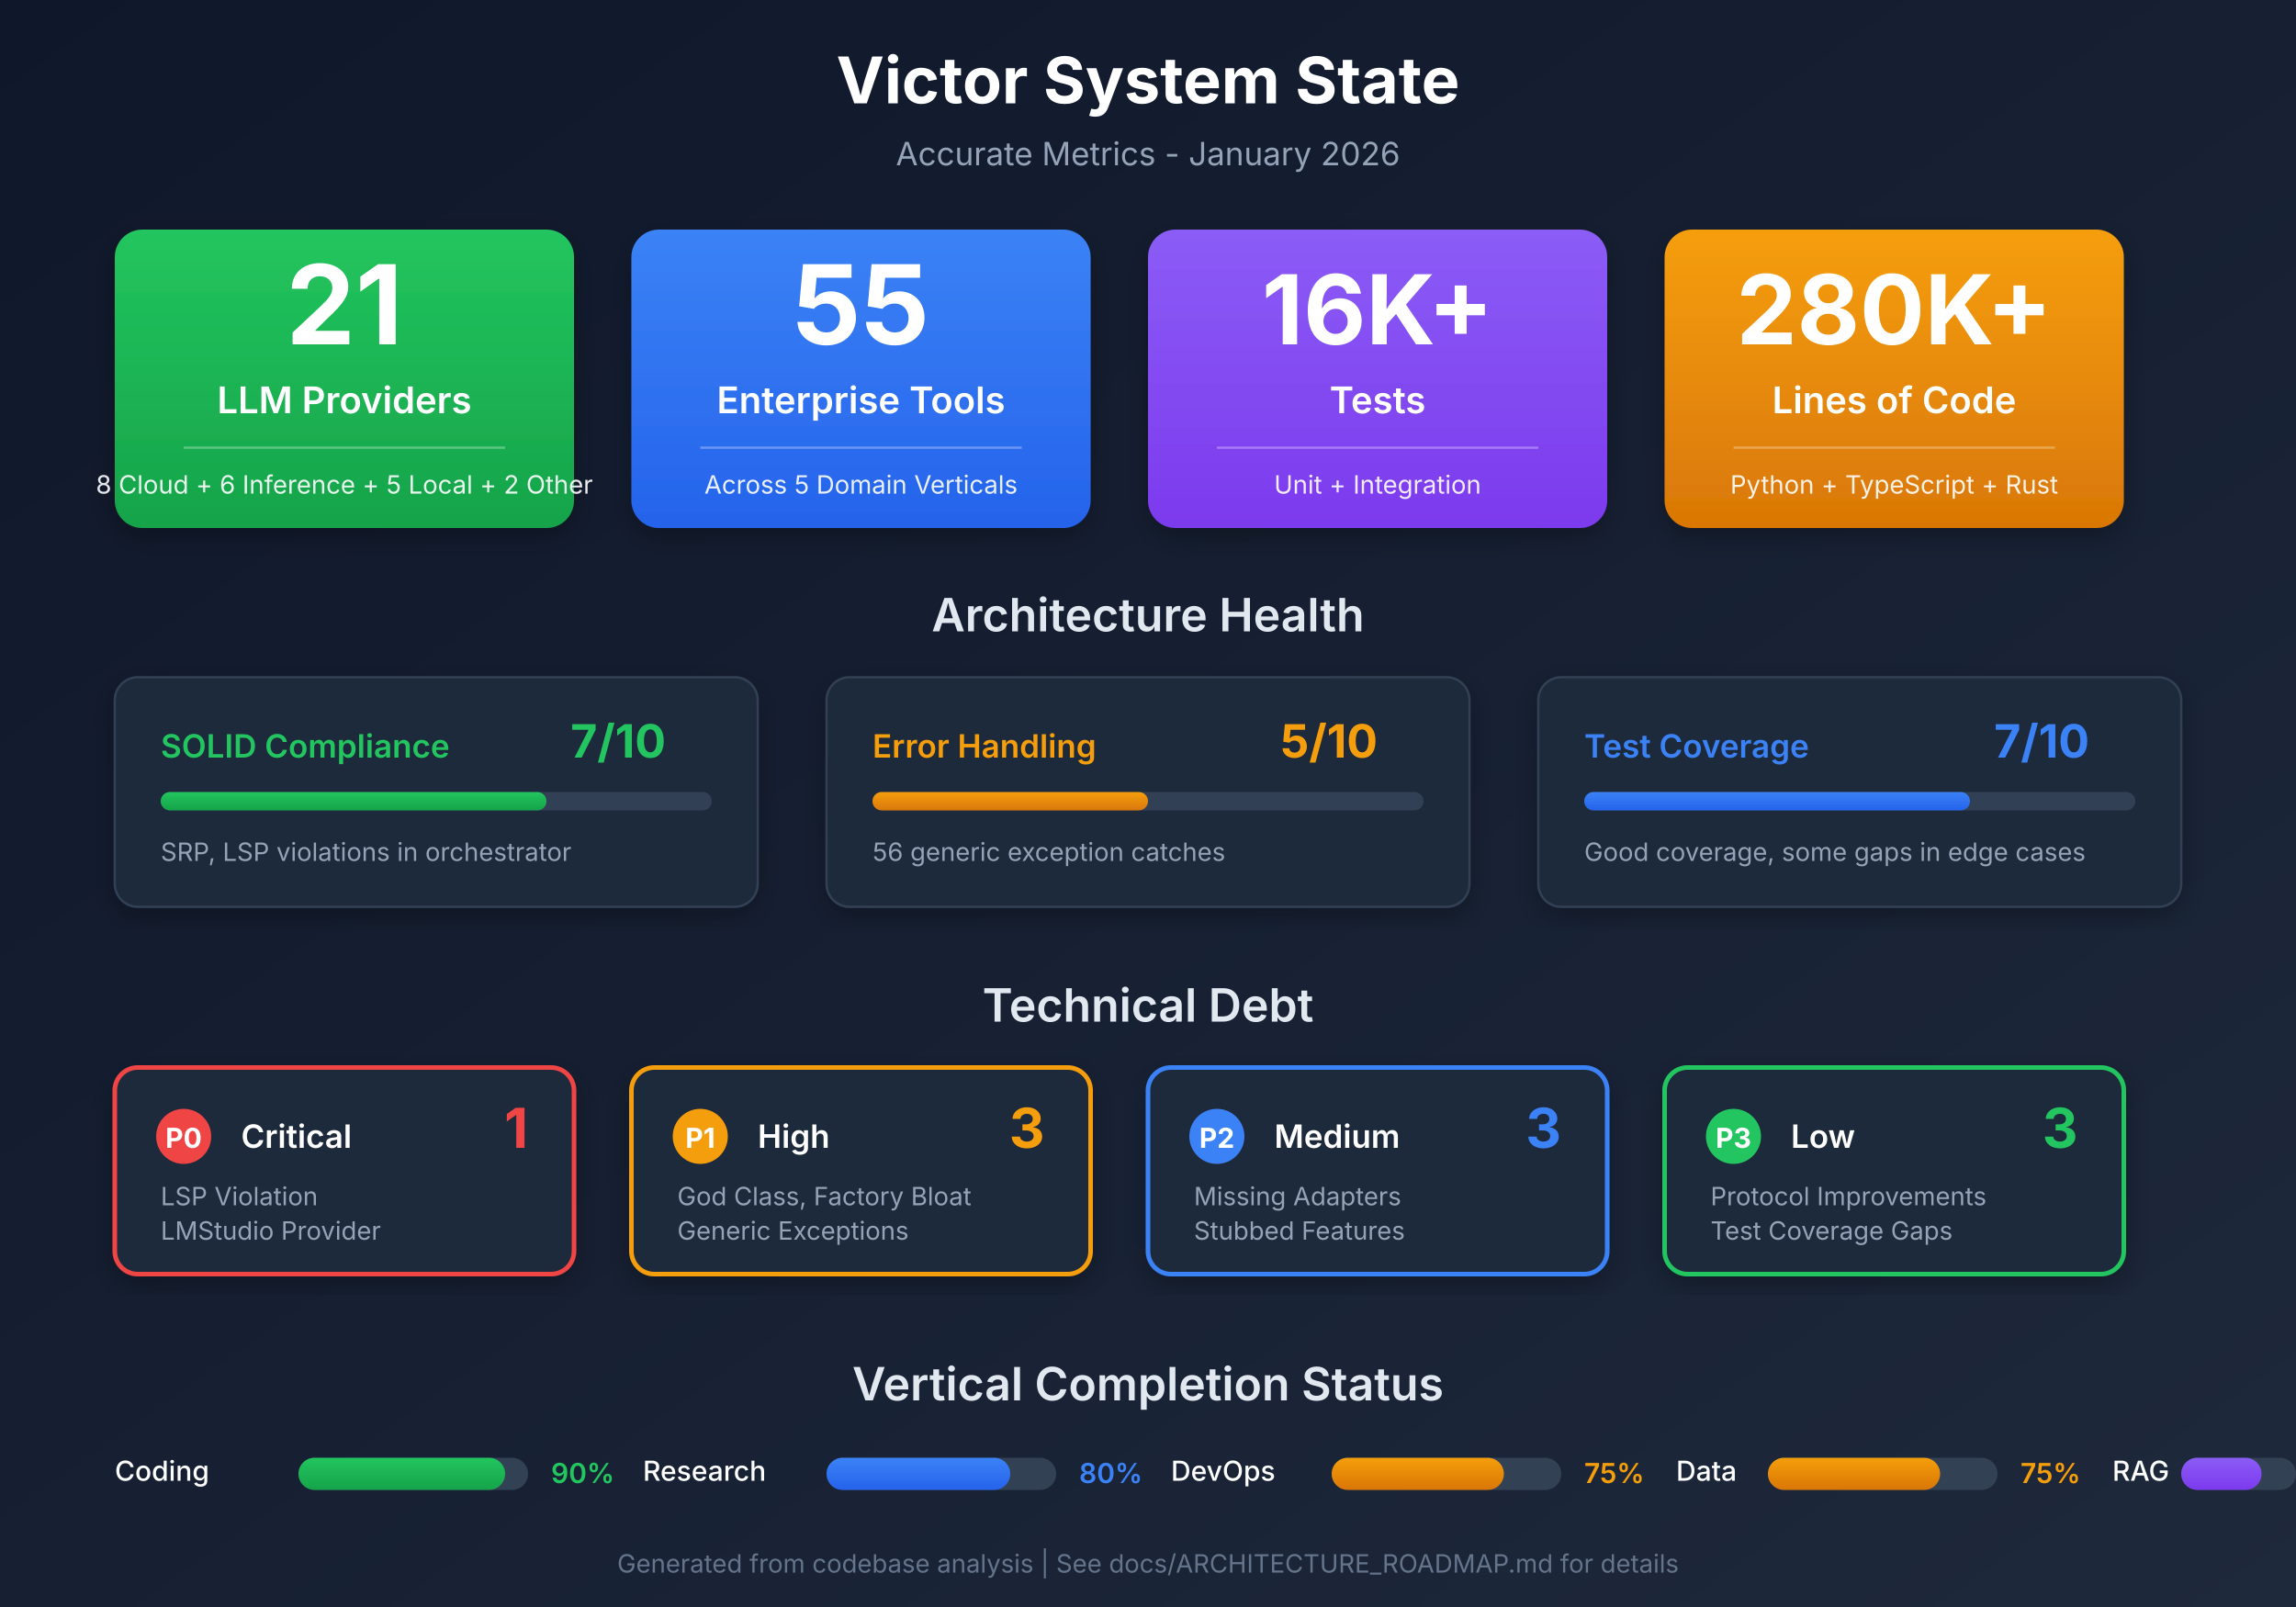
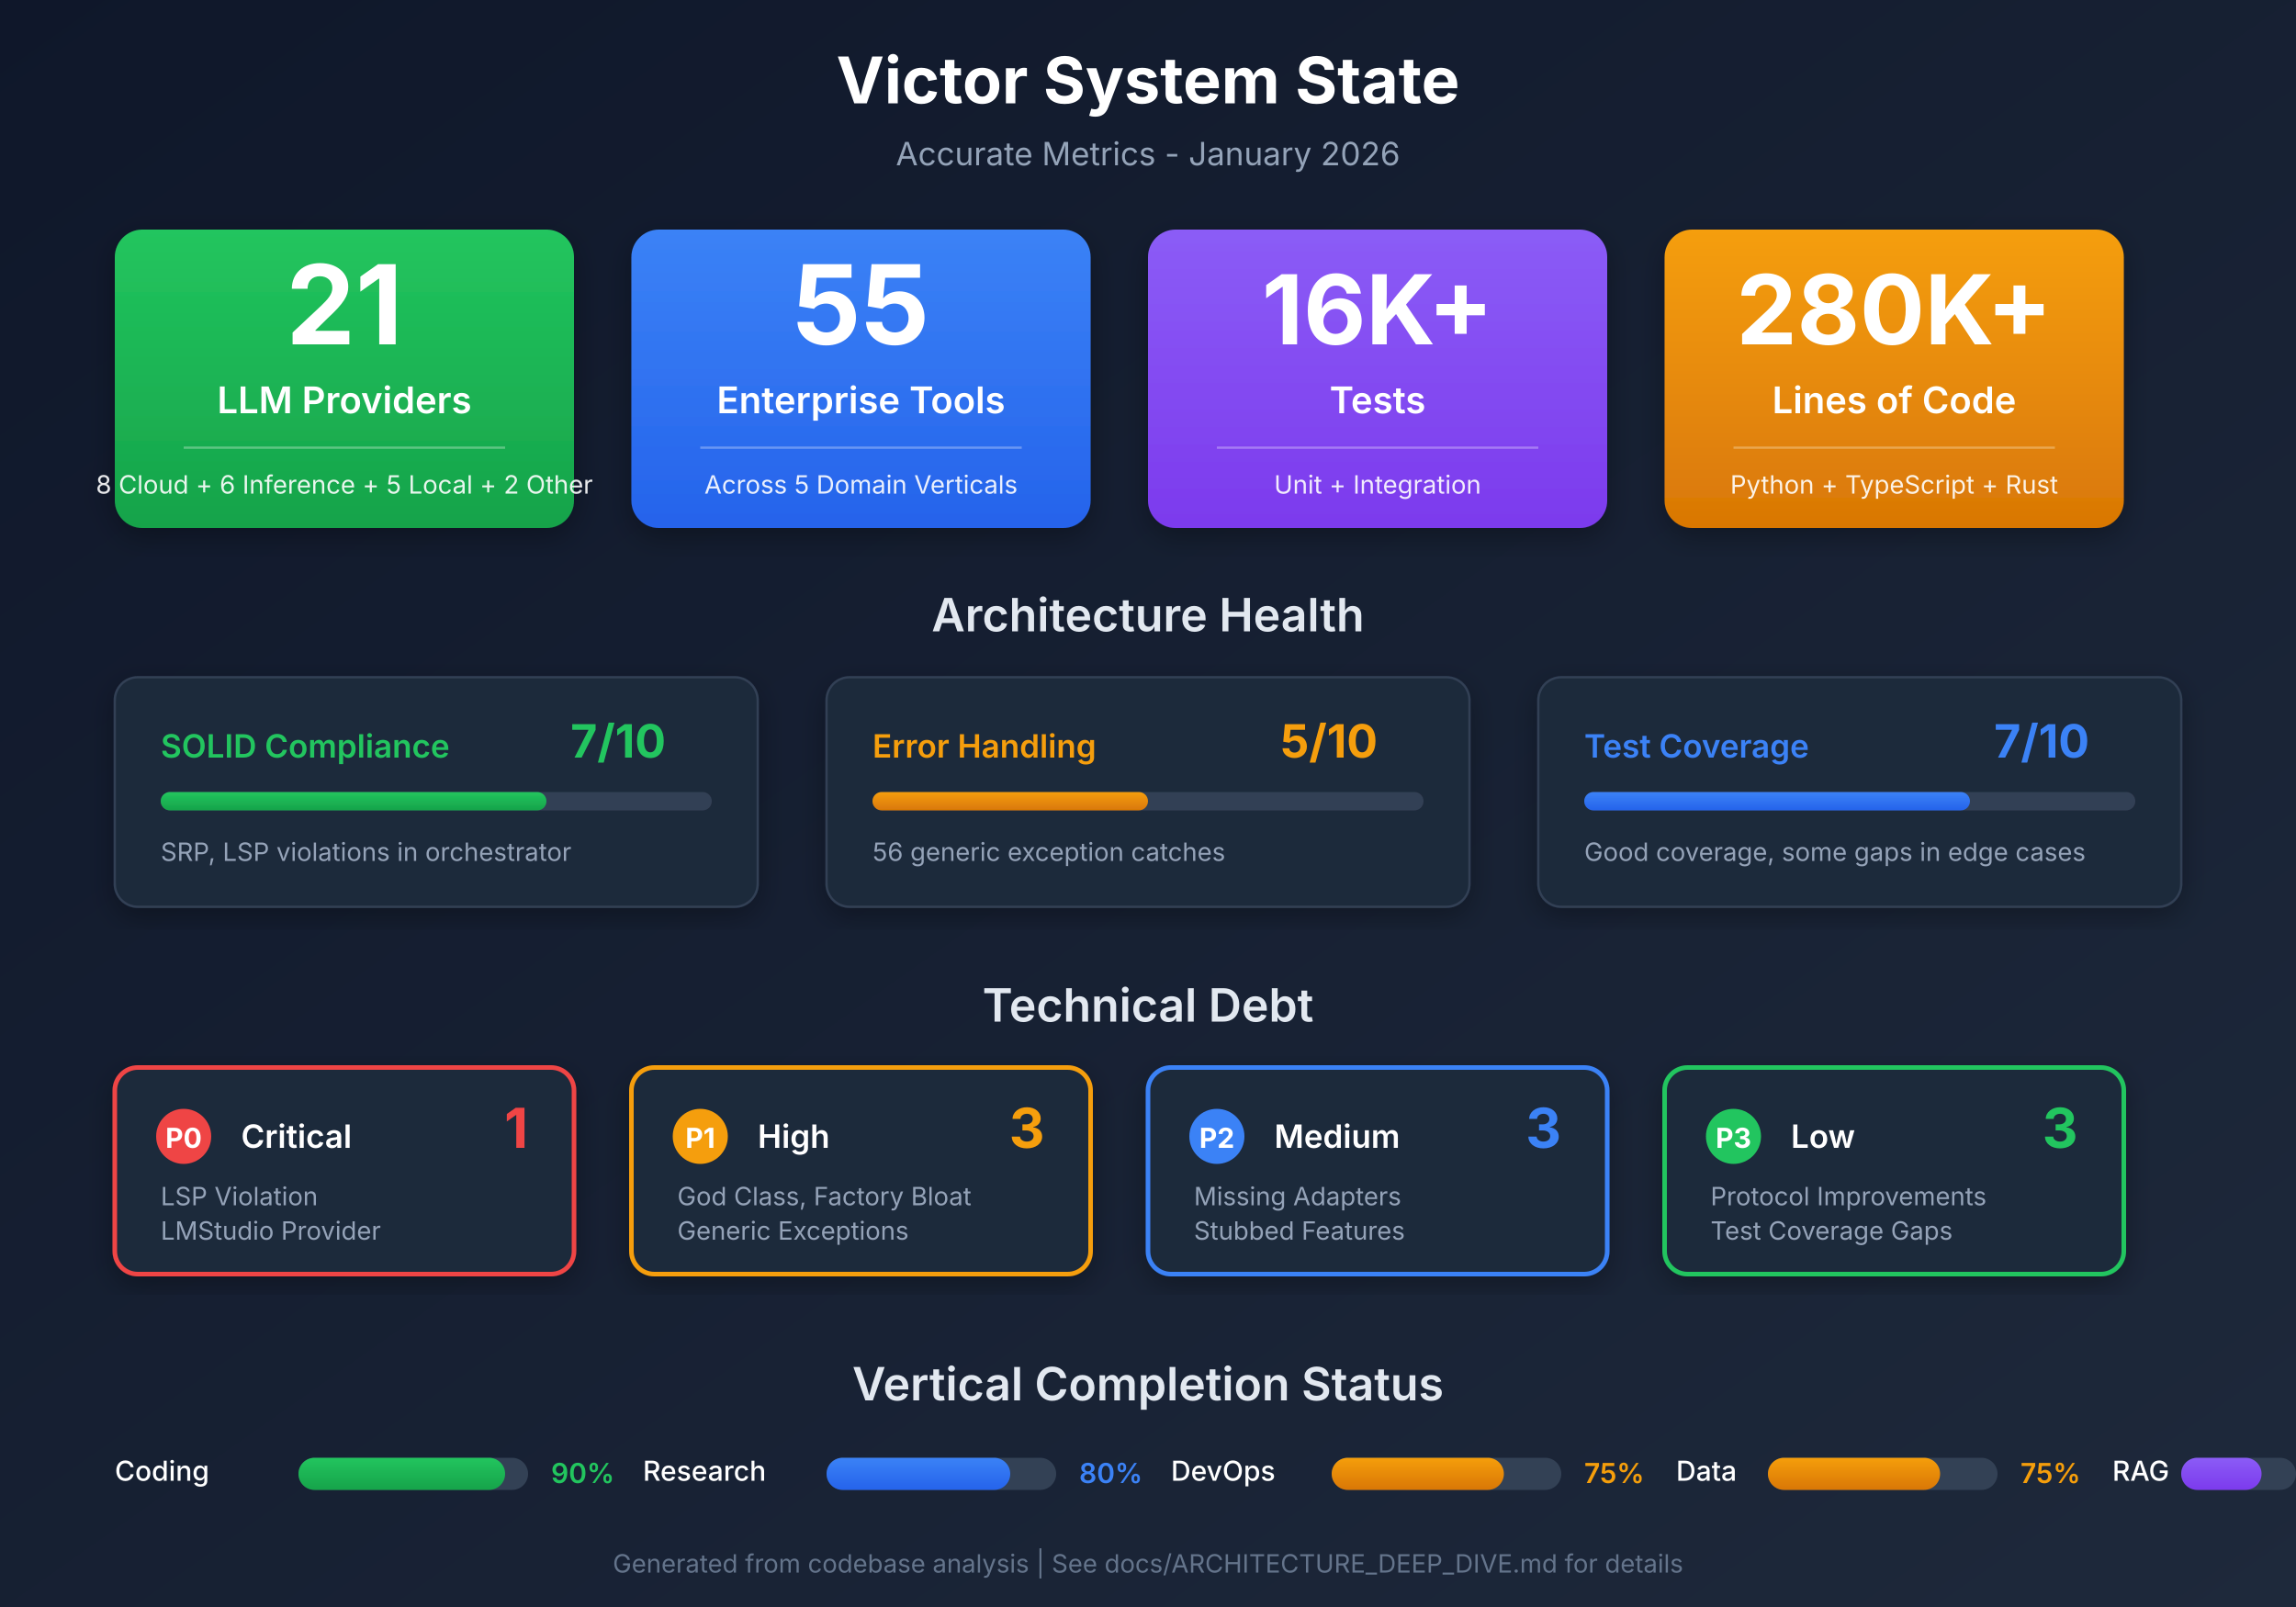
<svg xmlns="http://www.w3.org/2000/svg" viewBox="0 0 1000 700" font-family="system-ui, -apple-system, sans-serif">
  <defs>
    <linearGradient id="bgGrad" x1="0%" y1="0%" x2="100%" y2="100%">
      <stop offset="0%" style="stop-color:#0f172a" />
      <stop offset="100%" style="stop-color:#1e293b" />
    </linearGradient>
    <linearGradient id="greenGrad" x1="0%" y1="0%" x2="0%" y2="100%">
      <stop offset="0%" style="stop-color:#22c55e" />
      <stop offset="100%" style="stop-color:#16a34a" />
    </linearGradient>
    <linearGradient id="blueGrad" x1="0%" y1="0%" x2="0%" y2="100%">
      <stop offset="0%" style="stop-color:#3b82f6" />
      <stop offset="100%" style="stop-color:#2563eb" />
    </linearGradient>
    <linearGradient id="purpleGrad" x1="0%" y1="0%" x2="0%" y2="100%">
      <stop offset="0%" style="stop-color:#8b5cf6" />
      <stop offset="100%" style="stop-color:#7c3aed" />
    </linearGradient>
    <linearGradient id="amberGrad" x1="0%" y1="0%" x2="0%" y2="100%">
      <stop offset="0%" style="stop-color:#f59e0b" />
      <stop offset="100%" style="stop-color:#d97706" />
    </linearGradient>
    <linearGradient id="redGrad" x1="0%" y1="0%" x2="0%" y2="100%">
      <stop offset="0%" style="stop-color:#ef4444" />
      <stop offset="100%" style="stop-color:#dc2626" />
    </linearGradient>
    <filter id="shadow">
      <feDropShadow dx="0" dy="4" stdDeviation="6" flood-color="#000" flood-opacity="0.3" />
    </filter>
  </defs>
  <rect width="1000" height="700" fill="url(#bgGrad)" />
  <text x="500" y="45" text-anchor="middle" fill="#ffffff" font-size="28" font-weight="700">
    Victor System State
  </text>
  <text x="500" y="72" text-anchor="middle" fill="#94a3b8" font-size="14">
    Accurate Metrics - January 2026
  </text>
  <g transform="translate(50, 100)" filter="url(#shadow)">
    <rect width="200" height="130" rx="12" fill="url(#greenGrad)" />
    <text x="100" y="50" text-anchor="middle" fill="#ffffff" font-size="48" font-weight="700">21</text>
    <text x="100" y="80" text-anchor="middle" fill="#ffffff" font-size="16" font-weight="600">LLM Providers</text>
    <line x1="30" y1="95" x2="170" y2="95" stroke="rgba(255,255,255,0.3)" stroke-width="1" />
    <text x="100" y="115" text-anchor="middle" fill="rgba(255,255,255,0.9)" font-size="11">8 Cloud + 6 Inference + 5 Local + 2 Other</text>
  </g>
  <g transform="translate(275, 100)" filter="url(#shadow)">
    <rect width="200" height="130" rx="12" fill="url(#blueGrad)" />
    <text x="100" y="50" text-anchor="middle" fill="#ffffff" font-size="48" font-weight="700">55</text>
    <text x="100" y="80" text-anchor="middle" fill="#ffffff" font-size="16" font-weight="600">Enterprise Tools</text>
    <line x1="30" y1="95" x2="170" y2="95" stroke="rgba(255,255,255,0.3)" stroke-width="1" />
    <text x="100" y="115" text-anchor="middle" fill="rgba(255,255,255,0.9)" font-size="11">Across 5 Domain Verticals</text>
  </g>
  <g transform="translate(500, 100)" filter="url(#shadow)">
    <rect width="200" height="130" rx="12" fill="url(#purpleGrad)" />
    <text x="100" y="50" text-anchor="middle" fill="#ffffff" font-size="42" font-weight="700">16K+</text>
    <text x="100" y="80" text-anchor="middle" fill="#ffffff" font-size="16" font-weight="600">Tests</text>
    <line x1="30" y1="95" x2="170" y2="95" stroke="rgba(255,255,255,0.3)" stroke-width="1" />
    <text x="100" y="115" text-anchor="middle" fill="rgba(255,255,255,0.9)" font-size="11">Unit + Integration</text>
  </g>
  <g transform="translate(725, 100)" filter="url(#shadow)">
    <rect width="200" height="130" rx="12" fill="url(#amberGrad)" />
    <text x="100" y="50" text-anchor="middle" fill="#ffffff" font-size="42" font-weight="700">280K+</text>
    <text x="100" y="80" text-anchor="middle" fill="#ffffff" font-size="16" font-weight="600">Lines of Code</text>
    <line x1="30" y1="95" x2="170" y2="95" stroke="rgba(255,255,255,0.3)" stroke-width="1" />
    <text x="100" y="115" text-anchor="middle" fill="rgba(255,255,255,0.9)" font-size="11">Python + TypeScript + Rust</text>
  </g>
  <text x="500" y="275" text-anchor="middle" fill="#e2e8f0" font-size="20" font-weight="600">
    Architecture Health
  </text>
  <g transform="translate(50, 295)" filter="url(#shadow)">
    <rect width="280" height="100" rx="10" fill="#1e293b" stroke="#334155" stroke-width="1" />
    <text x="20" y="35" fill="#22c55e" font-size="14" font-weight="600">SOLID Compliance</text>
    <text x="240" y="35" text-anchor="end" fill="#22c55e" font-size="20" font-weight="700">7/10</text>
    <rect x="20" y="50" width="240" height="8" rx="4" fill="#334155" />
    <rect x="20" y="50" width="168" height="8" rx="4" fill="url(#greenGrad)" />
    <text x="20" y="80" fill="#94a3b8" font-size="11">SRP, LSP violations in orchestrator</text>
  </g>
  <g transform="translate(360, 295)" filter="url(#shadow)">
    <rect width="280" height="100" rx="10" fill="#1e293b" stroke="#334155" stroke-width="1" />
    <text x="20" y="35" fill="#f59e0b" font-size="14" font-weight="600">Error Handling</text>
    <text x="240" y="35" text-anchor="end" fill="#f59e0b" font-size="20" font-weight="700">5/10</text>
    <rect x="20" y="50" width="240" height="8" rx="4" fill="#334155" />
    <rect x="20" y="50" width="120" height="8" rx="4" fill="url(#amberGrad)" />
    <text x="20" y="80" fill="#94a3b8" font-size="11">56 generic exception catches</text>
  </g>
  <g transform="translate(670, 295)" filter="url(#shadow)">
    <rect width="280" height="100" rx="10" fill="#1e293b" stroke="#334155" stroke-width="1" />
    <text x="20" y="35" fill="#3b82f6" font-size="14" font-weight="600">Test Coverage</text>
    <text x="240" y="35" text-anchor="end" fill="#3b82f6" font-size="20" font-weight="700">7/10</text>
    <rect x="20" y="50" width="240" height="8" rx="4" fill="#334155" />
    <rect x="20" y="50" width="168" height="8" rx="4" fill="url(#blueGrad)" />
    <text x="20" y="80" fill="#94a3b8" font-size="11">Good coverage, some gaps in edge cases</text>
  </g>
  <text x="500" y="445" text-anchor="middle" fill="#e2e8f0" font-size="20" font-weight="600">
    Technical Debt
  </text>
  <g transform="translate(50, 465)" filter="url(#shadow)">
    <rect width="200" height="90" rx="10" fill="#1e293b" stroke="#ef4444" stroke-width="2" />
    <circle cx="30" cy="30" r="12" fill="#ef4444" />
    <text x="30" y="35" text-anchor="middle" fill="#ffffff" font-size="12" font-weight="700">P0</text>
    <text x="55" y="35" fill="#ffffff" font-size="14" font-weight="600">Critical</text>
    <text x="180" y="35" text-anchor="end" fill="#ef4444" font-size="24" font-weight="700">1</text>
    <text x="20" y="60" fill="#94a3b8" font-size="11">LSP Violation</text>
    <text x="20" y="75" fill="#94a3b8" font-size="11">LMStudio Provider</text>
  </g>
  <g transform="translate(275, 465)" filter="url(#shadow)">
    <rect width="200" height="90" rx="10" fill="#1e293b" stroke="#f59e0b" stroke-width="2" />
    <circle cx="30" cy="30" r="12" fill="#f59e0b" />
    <text x="30" y="35" text-anchor="middle" fill="#ffffff" font-size="12" font-weight="700">P1</text>
    <text x="55" y="35" fill="#ffffff" font-size="14" font-weight="600">High</text>
    <text x="180" y="35" text-anchor="end" fill="#f59e0b" font-size="24" font-weight="700">3</text>
    <text x="20" y="60" fill="#94a3b8" font-size="11">God Class, Factory Bloat</text>
    <text x="20" y="75" fill="#94a3b8" font-size="11">Generic Exceptions</text>
  </g>
  <g transform="translate(500, 465)" filter="url(#shadow)">
    <rect width="200" height="90" rx="10" fill="#1e293b" stroke="#3b82f6" stroke-width="2" />
    <circle cx="30" cy="30" r="12" fill="#3b82f6" />
    <text x="30" y="35" text-anchor="middle" fill="#ffffff" font-size="12" font-weight="700">P2</text>
    <text x="55" y="35" fill="#ffffff" font-size="14" font-weight="600">Medium</text>
    <text x="180" y="35" text-anchor="end" fill="#3b82f6" font-size="24" font-weight="700">3</text>
    <text x="20" y="60" fill="#94a3b8" font-size="11">Missing Adapters</text>
    <text x="20" y="75" fill="#94a3b8" font-size="11">Stubbed Features</text>
  </g>
  <g transform="translate(725, 465)" filter="url(#shadow)">
    <rect width="200" height="90" rx="10" fill="#1e293b" stroke="#22c55e" stroke-width="2" />
    <circle cx="30" cy="30" r="12" fill="#22c55e" />
    <text x="30" y="35" text-anchor="middle" fill="#ffffff" font-size="12" font-weight="700">P3</text>
    <text x="55" y="35" fill="#ffffff" font-size="14" font-weight="600">Low</text>
    <text x="180" y="35" text-anchor="end" fill="#22c55e" font-size="24" font-weight="700">3</text>
    <text x="20" y="60" fill="#94a3b8" font-size="11">Protocol Improvements</text>
    <text x="20" y="75" fill="#94a3b8" font-size="11">Test Coverage Gaps</text>
  </g>
  <text x="500" y="610" text-anchor="middle" fill="#e2e8f0" font-size="20" font-weight="600">
    Vertical Completion Status
  </text>
  <g transform="translate(50, 630)">
    <text x="0" y="15" fill="#ffffff" font-size="12" font-weight="500">Coding</text>
    <rect x="80" y="5" width="100" height="14" rx="7" fill="#334155" />
    <rect x="80" y="5" width="90" height="14" rx="7" fill="url(#greenGrad)" />
    <text x="190" y="16" fill="#22c55e" font-size="12" font-weight="600">90%</text>
    <text x="230" y="15" fill="#ffffff" font-size="12" font-weight="500">Research</text>
    <rect x="310" y="5" width="100" height="14" rx="7" fill="#334155" />
    <rect x="310" y="5" width="80" height="14" rx="7" fill="url(#blueGrad)" />
    <text x="420" y="16" fill="#3b82f6" font-size="12" font-weight="600">80%</text>
    <text x="460" y="15" fill="#ffffff" font-size="12" font-weight="500">DevOps</text>
    <rect x="530" y="5" width="100" height="14" rx="7" fill="#334155" />
    <rect x="530" y="5" width="75" height="14" rx="7" fill="url(#amberGrad)" />
    <text x="640" y="16" fill="#f59e0b" font-size="12" font-weight="600">75%</text>
    <text x="680" y="15" fill="#ffffff" font-size="12" font-weight="500">Data</text>
    <rect x="720" y="5" width="100" height="14" rx="7" fill="#334155" />
    <rect x="720" y="5" width="75" height="14" rx="7" fill="url(#amberGrad)" />
    <text x="830" y="16" fill="#f59e0b" font-size="12" font-weight="600">75%</text>
    <text x="870" y="15" fill="#ffffff" font-size="12" font-weight="500">RAG</text>
    <rect x="900" y="5" width="50" height="14" rx="7" fill="#334155" />
    <rect x="900" y="5" width="35" height="14" rx="7" fill="url(#purpleGrad)" />
  </g>
  <text x="500" y="685" text-anchor="middle" fill="#64748b" font-size="11">
-     Generated from codebase analysis | See docs/ARCHITECTURE_ROADMAP.md for details
+     Generated from codebase analysis | See docs/ARCHITECTURE_DEEP_DIVE.md for details
  </text>
</svg>
